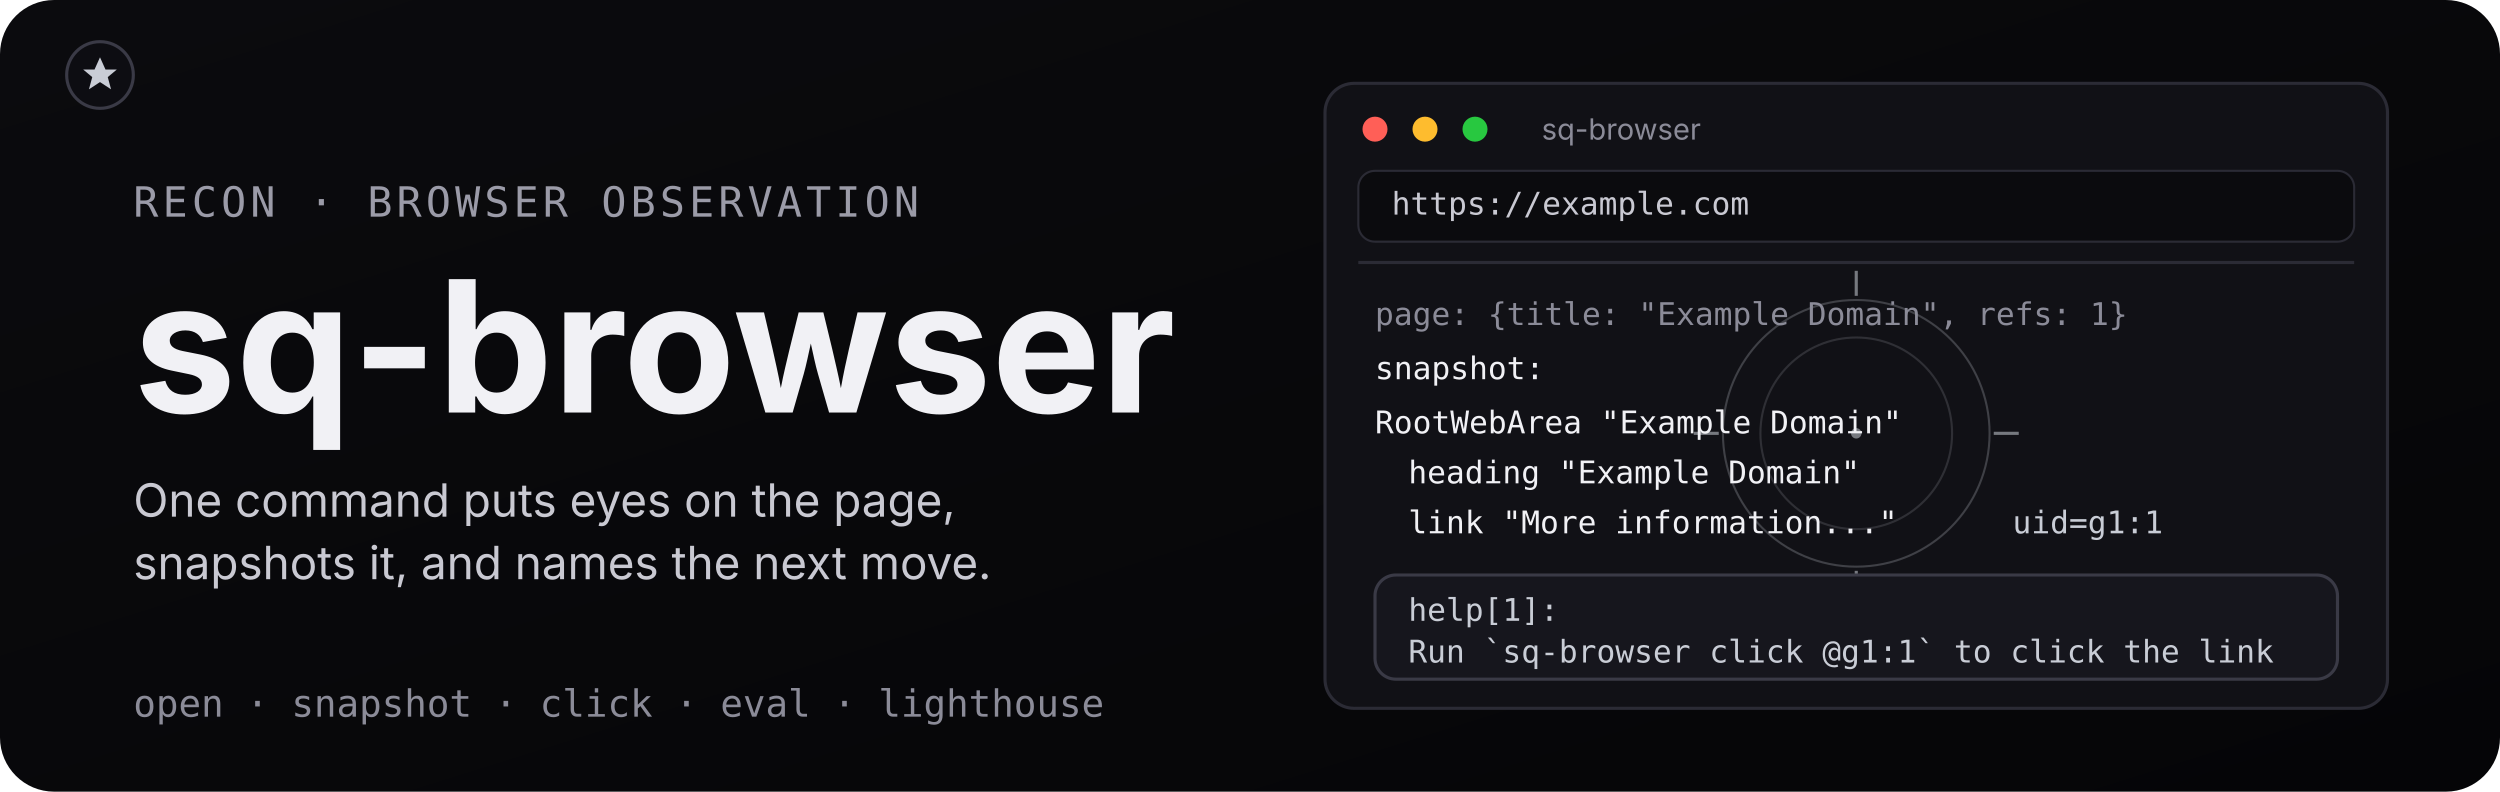
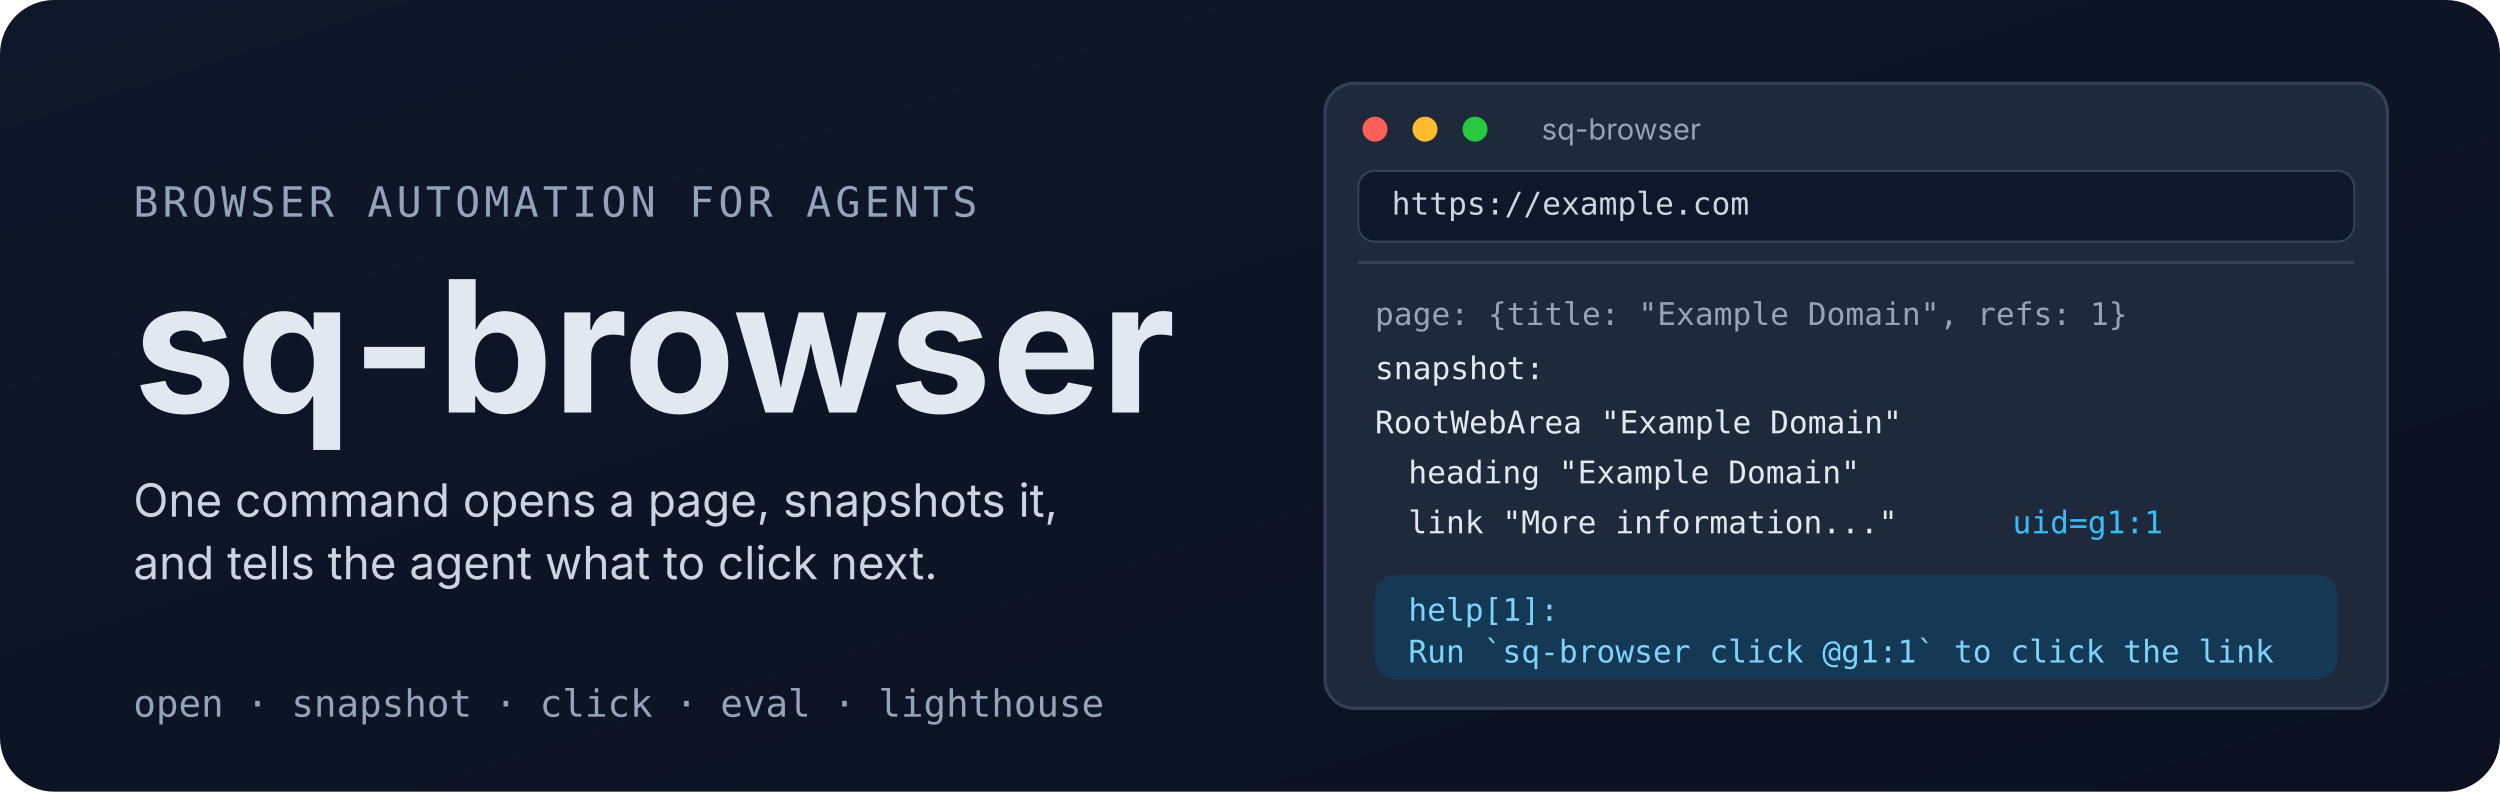
<svg xmlns="http://www.w3.org/2000/svg" width="1200" height="380" viewBox="0 0 1200 380" role="img" aria-labelledby="title desc">
  <defs>
    <linearGradient id="bg" x1="0" y1="0" x2="1" y2="1">
-       <stop offset="0" stop-color="#0b0b0e" />
-       <stop offset="1" stop-color="#050507" />
+       <stop offset="0" stop-color="#0f172a" />
+       <stop offset="1" stop-color="#0b1120" />
    </linearGradient>
  </defs>
  <rect width="1200" height="380" rx="26" fill="url(#bg)" />
-   <g id="unit-patch" transform="translate(48 36)">
-     <circle r="16" fill="#0d0d12" stroke="#3a3a46" stroke-width="1.5" />
-     <path d="M0 -8.5 L2.63 -2.63 L8.08 -2.63 L3.72 1.01 L5.31 6.87 L0 3.4 L-5.31 6.87 L-3.72 1.01 L-8.08 -2.63 L-2.63 -2.63 Z" fill="#c9cdd6" />
-   </g>
  <g id="title-block" transform="translate(64 104)">
-     <text x="0" y="0" font-family="ui-monospace, SFMono-Regular, Menlo, monospace" font-size="20" fill="#9b9ba8" letter-spacing="2">RECON · BROWSER OBSERVATION</text>
-     <text x="0" y="94" font-family="-apple-system, BlinkMacSystemFont, Segoe UI, PingFang SC, sans-serif" font-size="88" font-weight="700" fill="#f1f1f5">sq-browser</text>
-     <text x="0" y="144" font-family="-apple-system, BlinkMacSystemFont, Segoe UI, PingFang SC, sans-serif" font-size="22" fill="#c9c9d2">One command puts eyes on the page,</text>
-     <text x="0" y="174" font-family="-apple-system, BlinkMacSystemFont, Segoe UI, PingFang SC, sans-serif" font-size="22" fill="#c9c9d2">snapshots it, and names the next move.</text>
-     <text x="0" y="240" font-family="ui-monospace, SFMono-Regular, Menlo, monospace" font-size="18" fill="#8b8b98">open · snapshot · click · eval · lighthouse</text>
+     <text x="0" y="0" font-family="ui-monospace, SFMono-Regular, Menlo, monospace" font-size="20" fill="#94a3b8" letter-spacing="2">BROWSER AUTOMATION FOR AGENTS</text>
+     <text x="0" y="94" font-family="-apple-system, BlinkMacSystemFont, Segoe UI, PingFang SC, sans-serif" font-size="88" font-weight="700" fill="#e2e8f0">sq-browser</text>
+     <text x="0" y="144" font-family="-apple-system, BlinkMacSystemFont, Segoe UI, PingFang SC, sans-serif" font-size="22" fill="#cbd5e1">One command opens a page, snapshots it,</text>
+     <text x="0" y="174" font-family="-apple-system, BlinkMacSystemFont, Segoe UI, PingFang SC, sans-serif" font-size="22" fill="#cbd5e1">and tells the agent what to click next.</text>
+     <text x="0" y="240" font-family="ui-monospace, SFMono-Regular, Menlo, monospace" font-size="18" fill="#94a3b8">open · snapshot · click · eval · lighthouse</text>
  </g>
  <g id="browser" transform="translate(636 40)">
-     <rect width="510" height="300" rx="14" fill="#111116" stroke="#2b2b35" stroke-width="1.5" />
+     <rect width="510" height="300" rx="14" fill="#1e293b" stroke="#334155" stroke-width="1.5" />
    <circle cx="24" cy="22" r="6" fill="#ff5f57" />
    <circle cx="48" cy="22" r="6" fill="#febc2e" />
    <circle cx="72" cy="22" r="6" fill="#28c840" />
-     <text x="104" y="27" font-family="-apple-system, BlinkMacSystemFont, Segoe UI, PingFang SC, sans-serif" font-size="14" fill="#8b8b98">sq-browser</text>
-     <rect x="16" y="42" width="478" height="34" rx="8" fill="#0b0b0e" stroke="#2b2b35" stroke-width="1" />
-     <text x="32" y="63" font-family="ui-monospace, SFMono-Regular, Menlo, monospace" font-size="15" fill="#c9c9d2">https://example.com</text>
-     <line x1="16" y1="86" x2="494" y2="86" stroke="#2b2b35" stroke-width="1.5" />
-     <g transform="translate(255 168)" opacity="0.55">
-       <circle r="64" fill="none" stroke="#c9cdd6" stroke-width="1" opacity="0.45" />
-       <circle r="46" fill="none" stroke="#c9cdd6" stroke-width="1" opacity="0.3" />
-       <line x1="0" y1="-78" x2="0" y2="-66" stroke="#c9cdd6" stroke-width="1.5" />
-       <line x1="0" y1="66" x2="0" y2="78" stroke="#c9cdd6" stroke-width="1.5" />
-       <line x1="-78" y1="0" x2="-66" y2="0" stroke="#c9cdd6" stroke-width="1.5" />
-       <line x1="66" y1="0" x2="78" y2="0" stroke="#c9cdd6" stroke-width="1.5" />
-       <circle r="2.5" fill="#c9cdd6" />
+     <text x="104" y="27" font-family="-apple-system, BlinkMacSystemFont, Segoe UI, PingFang SC, sans-serif" font-size="14" fill="#94a3b8">sq-browser</text>
+     <rect x="16" y="42" width="478" height="34" rx="8" fill="#0f172a" stroke="#334155" stroke-width="1" />
+     <text x="32" y="63" font-family="ui-monospace, SFMono-Regular, Menlo, monospace" font-size="15" fill="#cbd5e1">https://example.com</text>
+     <line x1="16" y1="86" x2="494" y2="86" stroke="#334155" stroke-width="1.5" />
+     <g font-family="ui-monospace, SFMono-Regular, Menlo, monospace" font-size="15">
+       <text x="24" y="116" fill="#94a3b8">page: {title: "Example Domain", refs: 1}</text>
+       <text x="24" y="142" fill="#e2e8f0">snapshot:</text>
+       <text x="24" y="168" fill="#e2e8f0">RootWebArea "Example Domain"</text>
+       <text x="40" y="192" fill="#e2e8f0">heading "Example Domain"</text>
+       <text x="40" y="216" fill="#e2e8f0">link "More information..."</text>
+       <text x="330" y="216" fill="#38bdf8">uid=g1:1</text>
    </g>
-     <g font-family="ui-monospace, SFMono-Regular, Menlo, monospace" font-size="15">
-       <text x="24" y="116" fill="#8b8b98">page: {title: "Example Domain", refs: 1}</text>
-       <text x="24" y="142" fill="#f1f1f5">snapshot:</text>
-       <text x="24" y="168" fill="#f1f1f5">RootWebArea "Example Domain"</text>
-       <text x="40" y="192" fill="#f1f1f5">heading "Example Domain"</text>
-       <text x="40" y="216" fill="#f1f1f5">link "More information..."</text>
-       <text x="330" y="216" fill="#c9cdd6">uid=g1:1</text>
-     </g>
-     <rect x="24" y="236" width="462" height="50" rx="10" fill="#16161d" stroke="#3a3a46" stroke-width="1.5" />
-     <text x="40" y="258" font-family="ui-monospace, SFMono-Regular, Menlo, monospace" font-size="15" fill="#c9cdd6">help[1]:</text>
-     <text x="40" y="278" font-family="ui-monospace, SFMono-Regular, Menlo, monospace" font-size="15" fill="#c9cdd6">Run `sq-browser click @g1:1` to click the link</text>
+     <rect x="24" y="236" width="462" height="50" rx="10" fill="#0c4a6e" opacity="0.5" />
+     <text x="40" y="258" font-family="ui-monospace, SFMono-Regular, Menlo, monospace" font-size="15" fill="#7dd3fc">help[1]:</text>
+     <text x="40" y="278" font-family="ui-monospace, SFMono-Regular, Menlo, monospace" font-size="15" fill="#7dd3fc">Run `sq-browser click @g1:1` to click the link</text>
  </g>
</svg>
